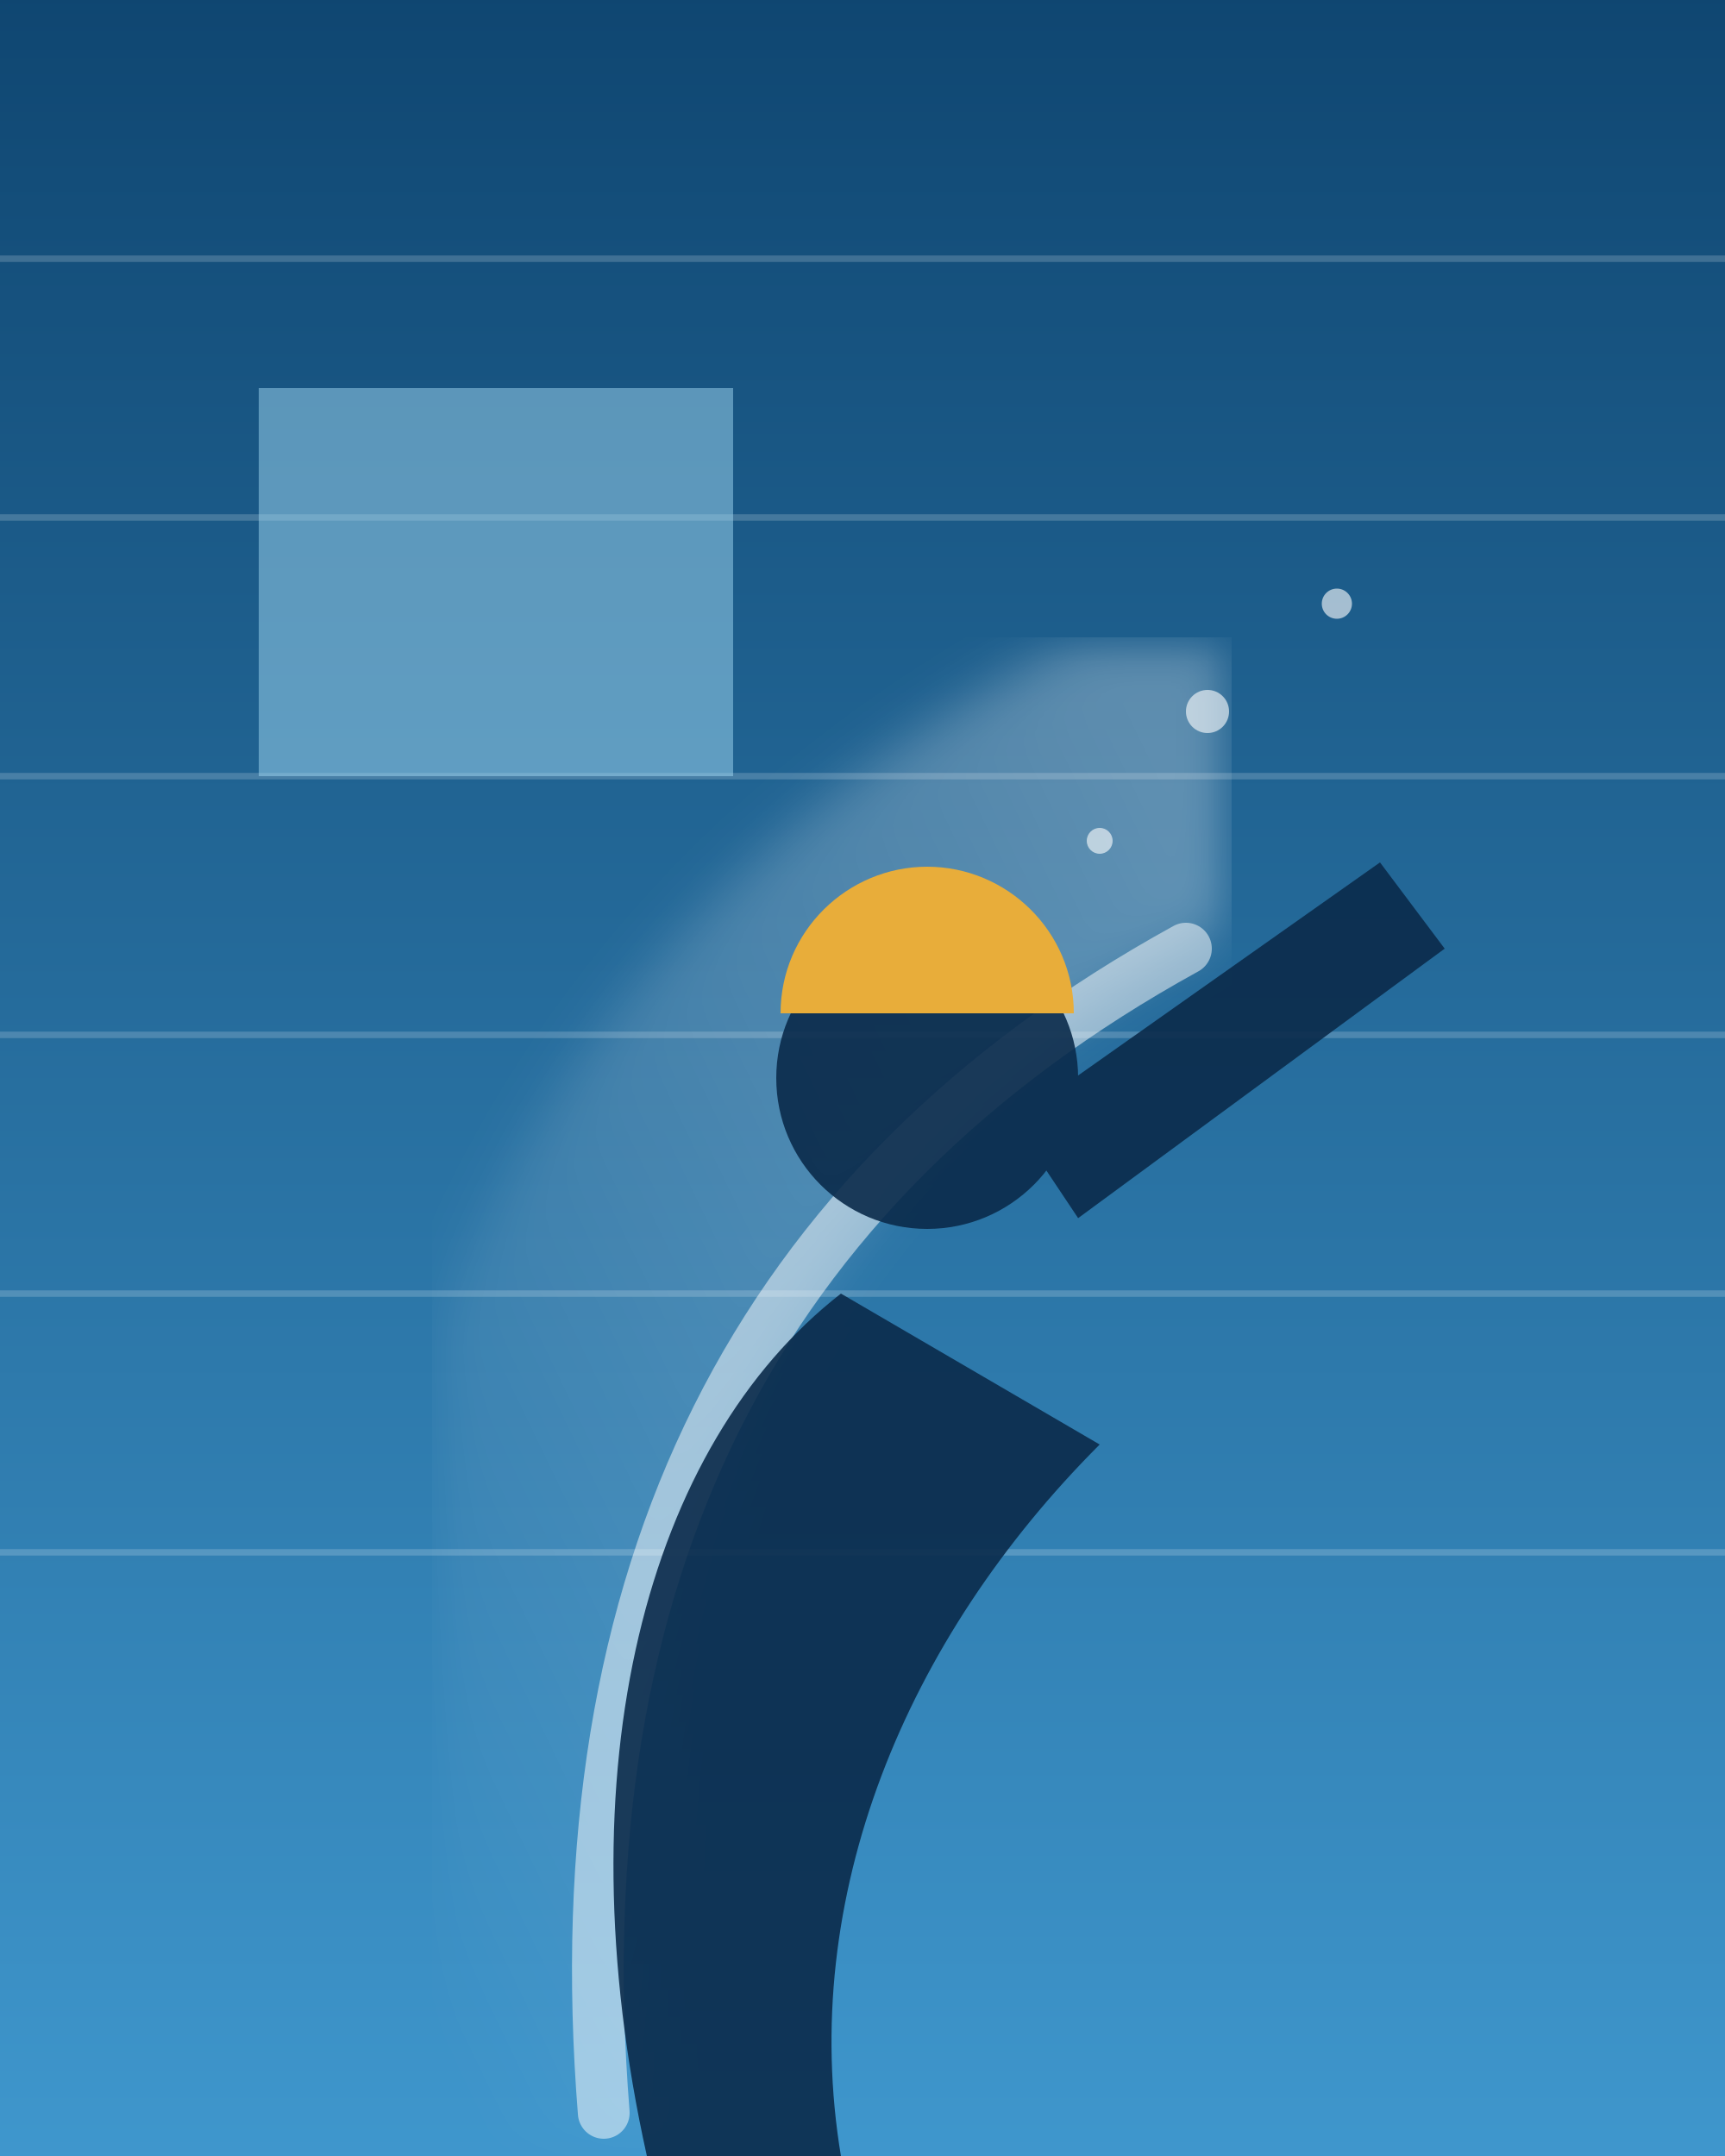
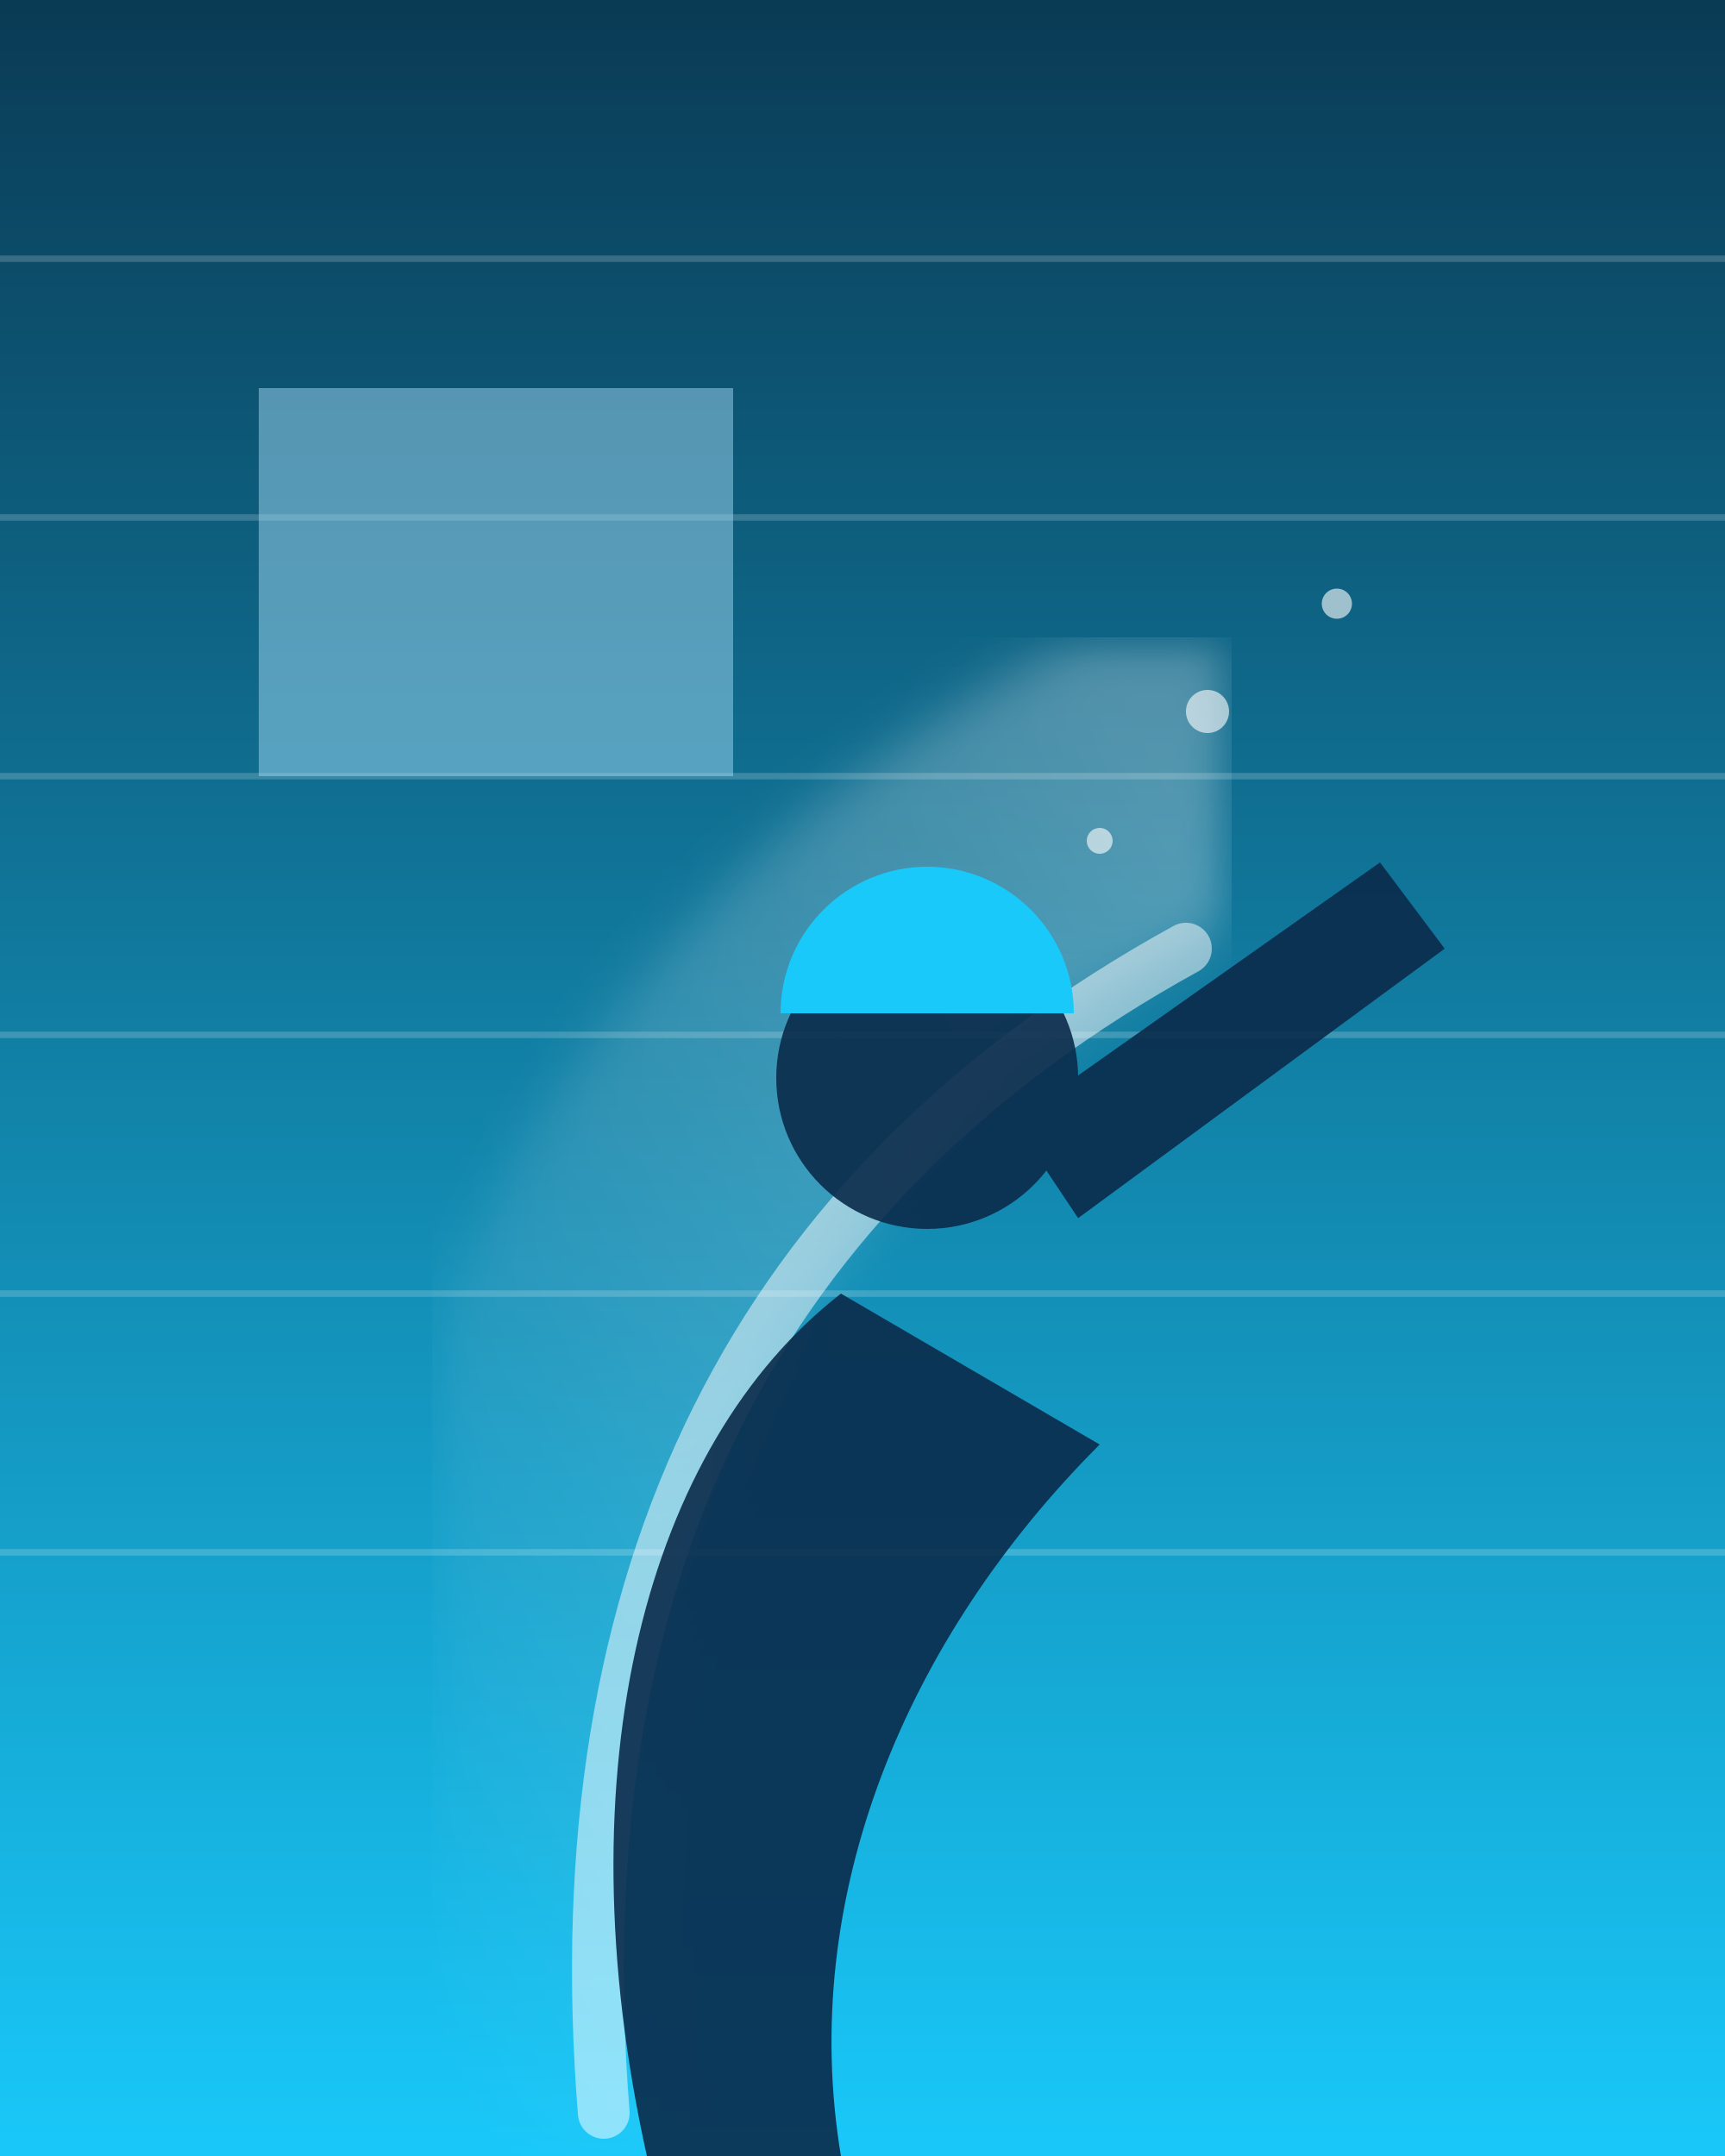
<svg xmlns="http://www.w3.org/2000/svg" viewBox="0 0 800 1000" width="800" height="1000" preserveAspectRatio="xMidYMid slice" role="img" aria-label="Placeholder image of a technician working">
  <defs>
    <linearGradient id="wBg" x1="0" y1="0" x2="0" y2="1">
-       <stop offset="0" stop-color="#0f4671" />
-       <stop offset="1" stop-color="#3f97cd" />
+       <stop offset="0" stop-color="#0A3A54" />
+       <stop offset="1" stop-color="#19C9FA" />
    </linearGradient>
    <linearGradient id="wSpray" x1="0" y1="1" x2="1" y2="0">
      <stop offset="0" stop-color="#ffffff" stop-opacity="0" />
      <stop offset="1" stop-color="#ffffff" stop-opacity=".7" />
    </linearGradient>
    <filter id="wBlur">
      <feGaussianBlur stdDeviation="12" />
    </filter>
  </defs>
  <rect width="800" height="1000" fill="url(#wBg)" />
  <g stroke="#ffffff" stroke-width="3" opacity=".18">
    <path d="M0 120h800M0 240h800M0 360h800M0 480h800M0 600h800M0 720h800" />
  </g>
  <rect x="120" y="180" width="220" height="180" fill="#9fd8f2" opacity=".5" />
  <path d="M240 1000c-40-300 60-520 300-640" stroke="url(#wSpray)" stroke-width="150" fill="none" stroke-linecap="round" opacity=".4" filter="url(#wBlur)" />
  <path d="M280 980c-20-250 70-430 270-540" stroke="#ffffff" stroke-width="24" fill="none" stroke-linecap="round" opacity=".5" />
  <g fill="#0a2a4a" opacity=".9">
    <path d="M300 1000c-40-180 0-330 90-400l120 70c-90 90-140 210-120 330z" />
    <circle cx="430" cy="500" r="70" />
    <path d="M470 520 640 400l30 40-170 125z" />
  </g>
-   <g fill="#e8ad3a">
+   <g fill="#19C9FA">
    <path d="M362 470c0-38 31-68 68-68s68 30 68 68z" />
  </g>
  <g fill="#ffffff" opacity=".6">
    <circle cx="560" cy="330" r="10" />
    <circle cx="620" cy="280" r="7" />
    <circle cx="510" cy="390" r="6" />
  </g>
</svg>
